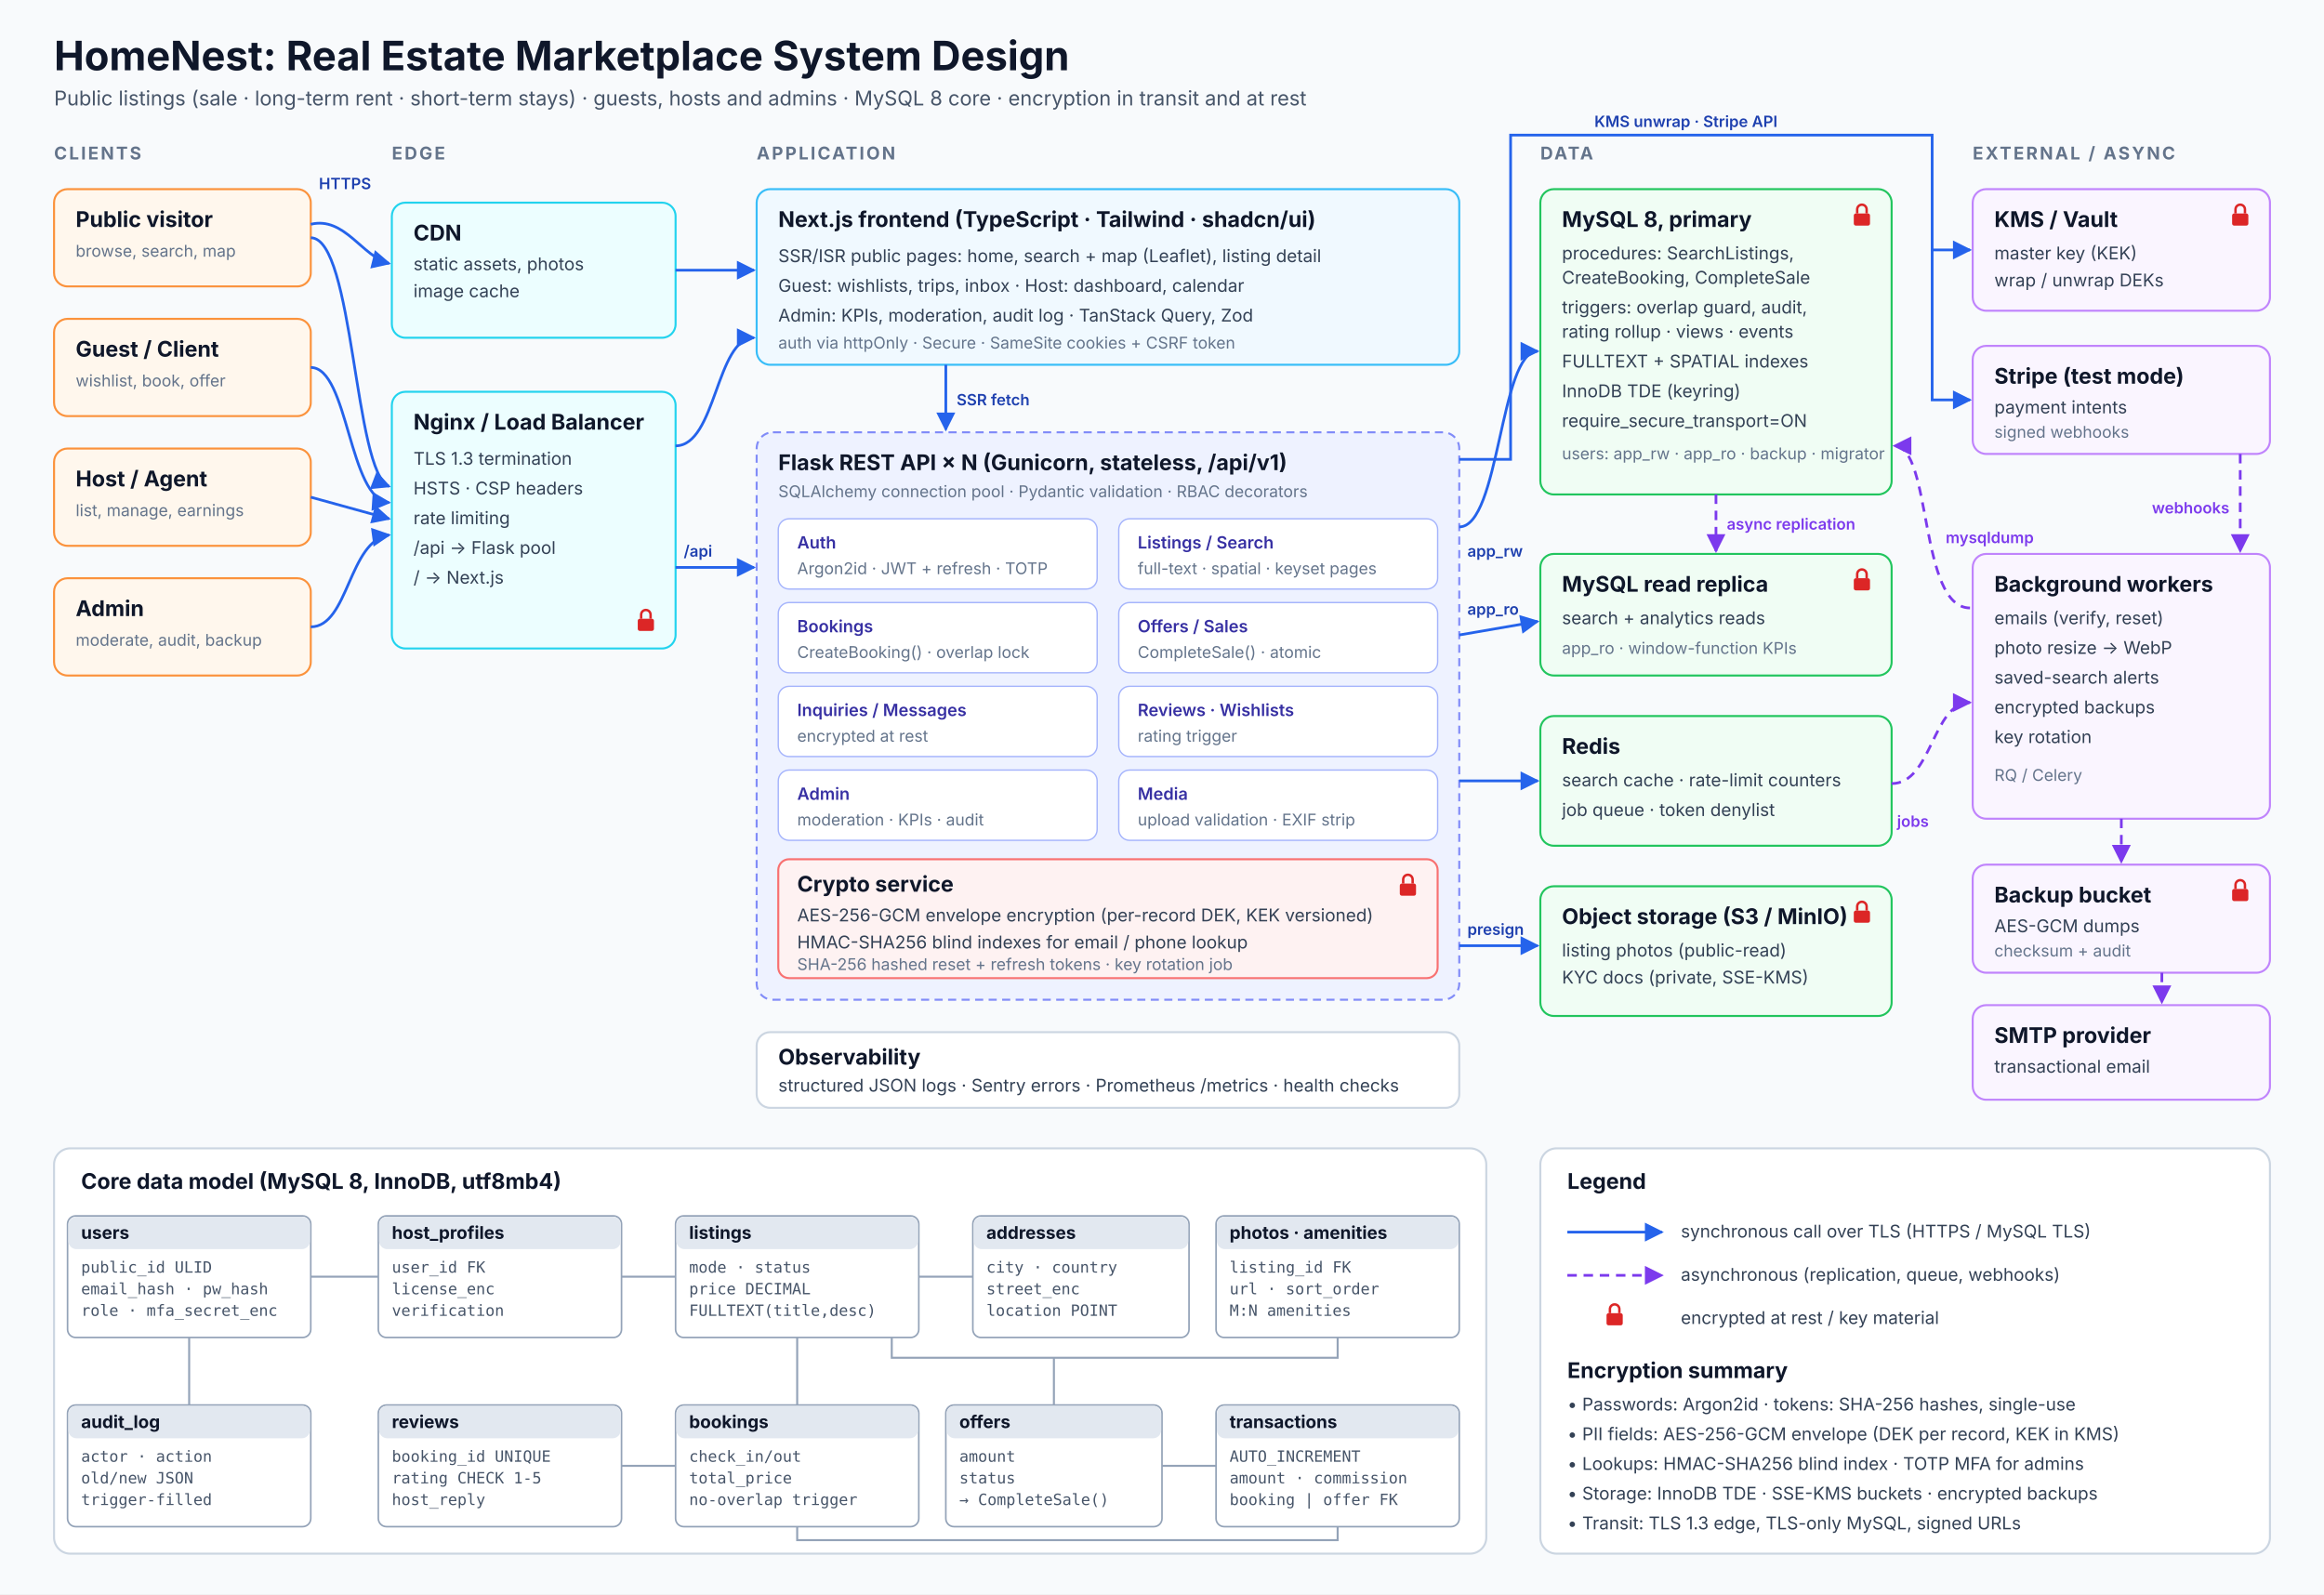
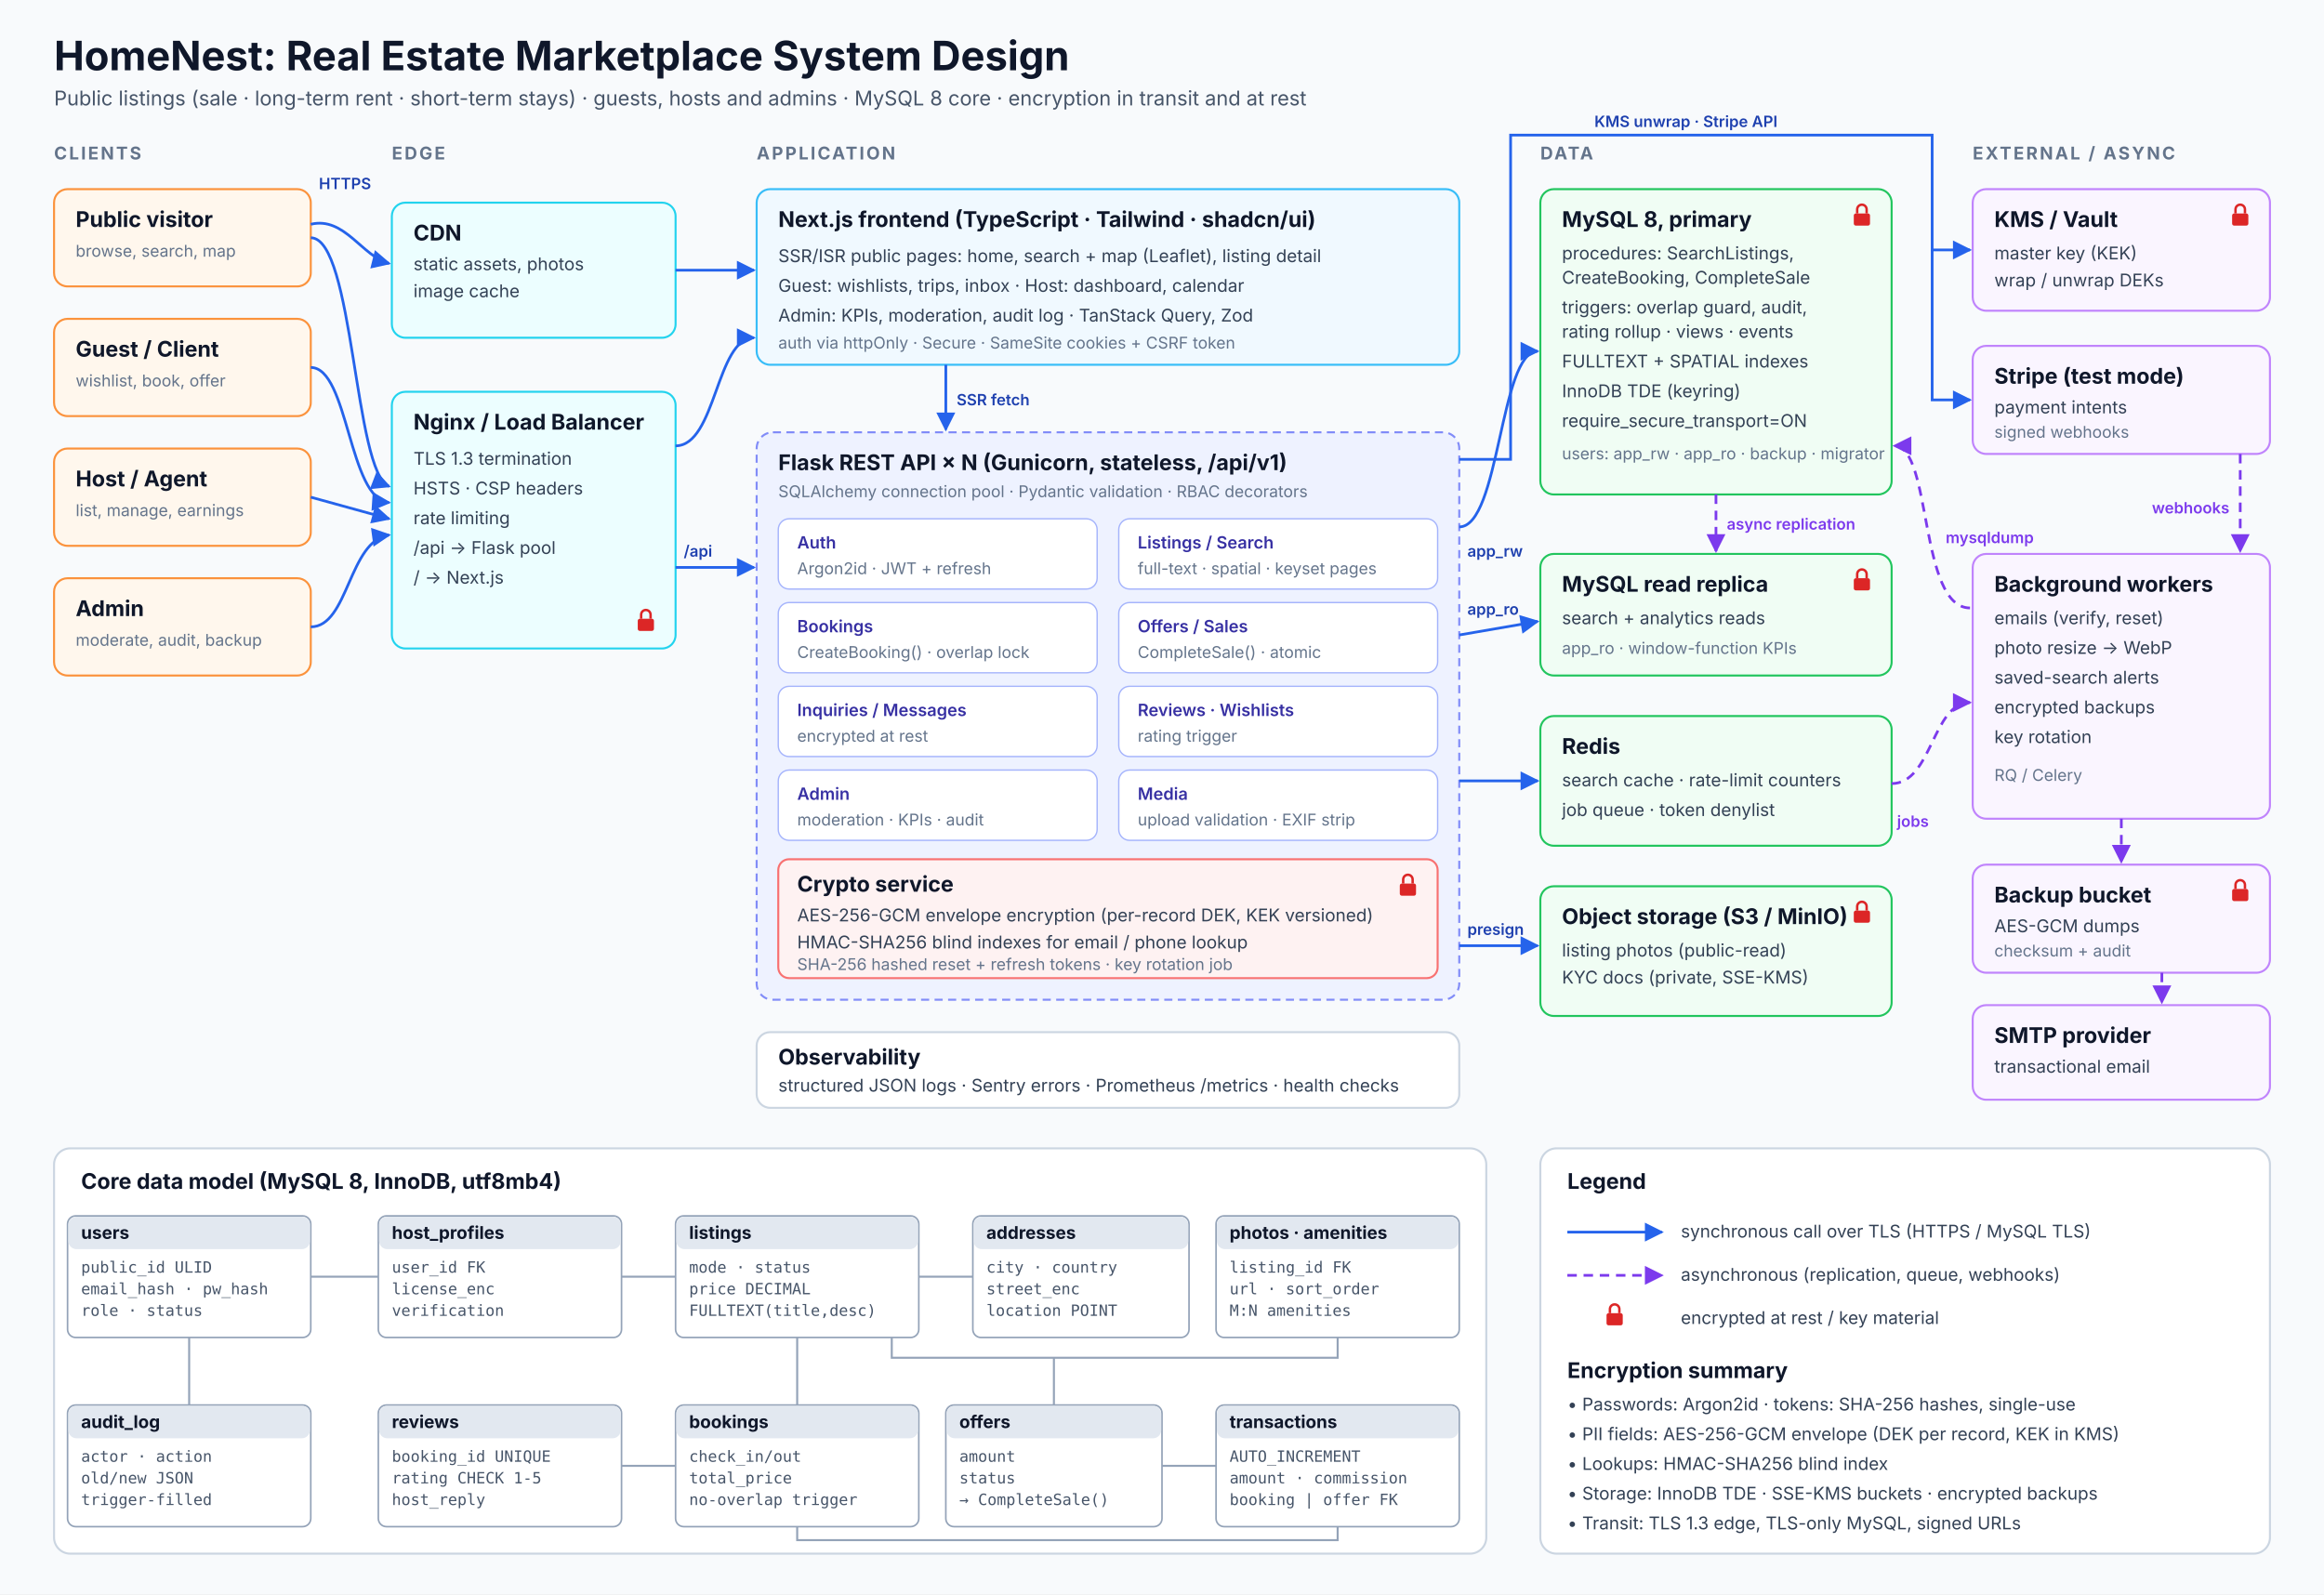
<svg xmlns="http://www.w3.org/2000/svg" viewBox="0 0 1720 1180" width="1720" height="1180" font-family="Inter, -apple-system, Segoe UI, Helvetica, Arial, sans-serif">
  <style>
    .bg { fill: #f8fafc; }
    .title { fill: #0f172a; font-size: 30px; font-weight: 700; }
    .subtitle { fill: #475569; font-size: 15px; }
    .col { fill: #64748b; font-size: 13px; font-weight: 700; letter-spacing: 1.5px; }
    .box { fill: #ffffff; stroke: #cbd5e1; stroke-width: 1.5; }
    .group { fill: #eef2ff; stroke: #818cf8; stroke-width: 1.5; stroke-dasharray: 6 4; }
    .client { fill: #fff7ed; stroke: #fb923c; stroke-width: 1.5; }
    .edge { fill: #ecfeff; stroke: #22d3ee; stroke-width: 1.5; }
    .fe { fill: #f0f9ff; stroke: #38bdf8; stroke-width: 1.5; }
    .db { fill: #f0fdf4; stroke: #22c55e; stroke-width: 1.5; }
    .ext { fill: #faf5ff; stroke: #c084fc; stroke-width: 1.5; }
    .crypto { fill: #fef2f2; stroke: #f87171; stroke-width: 1.5; }
    .chip { fill: #ffffff; stroke: #a5b4fc; stroke-width: 1; }
    .h { fill: #0f172a; font-size: 16px; font-weight: 700; }
    .t { fill: #334155; font-size: 13px; }
    .s { fill: #64748b; font-size: 12px; }
    .chipt { fill: #3730a3; font-size: 12.5px; font-weight: 600; }
    .lbl { fill: #1e40af; font-size: 11.5px; font-weight: 600; }
    .lbla { fill: #7c3aed; font-size: 11.5px; font-weight: 600; }
    .tls { stroke: #2563eb; stroke-width: 2; fill: none; }
    .async { stroke: #7c3aed; stroke-width: 2; fill: none; stroke-dasharray: 7 5; }
    .rel { stroke: #94a3b8; stroke-width: 1.5; fill: none; }
    .ent { fill: #ffffff; stroke: #94a3b8; stroke-width: 1.2; }
    .enth { fill: #e2e8f0; }
    .entt { fill: #0f172a; font-size: 13px; font-weight: 700; }
    .entc { fill: #475569; font-size: 11.5px; font-family: ui-monospace, SFMono-Regular, Menlo, monospace; }
    .lock { fill: #dc2626; }
    .arrowhead { fill: #2563eb; }
    .arrowheada { fill: #7c3aed; }
    .panel { fill: #ffffff; stroke: #cbd5e1; stroke-width: 1.5; }
    @media (prefers-color-scheme: dark) {
      .bg { fill: #0b1120; }
      .title, .h, .entt { fill: #f1f5f9; }
      .subtitle, .s, .col { fill: #94a3b8; }
      .t, .entc { fill: #cbd5e1; }
      .box, .panel, .ent, .chip { fill: #111827; stroke: #334155; }
      .enth { fill: #1e293b; }
      .group { fill: #1e1b4b; stroke: #6366f1; }
      .client { fill: #2a1a0b; stroke: #f97316; }
      .edge { fill: #062a30; stroke: #06b6d4; }
      .fe { fill: #0c2235; stroke: #0ea5e9; }
      .db { fill: #052e16; stroke: #22c55e; }
      .ext { fill: #2e1065; stroke: #a855f7; }
      .crypto { fill: #3b0d0d; stroke: #ef4444; }
      .chipt { fill: #c7d2fe; }
      .lbl { fill: #93c5fd; }
      .lbla { fill: #d8b4fe; }
      .tls { stroke: #60a5fa; }
      .arrowhead { fill: #60a5fa; }
      .async { stroke: #a78bfa; }
      .arrowheada { fill: #a78bfa; }
      .rel { stroke: #64748b; }
      .lock { fill: #f87171; }
    }
  </style>
  <defs>
    <marker id="a" viewBox="0 0 10 10" refX="9" refY="5" markerWidth="7" markerHeight="7" orient="auto-start-reverse">
      <path class="arrowhead" d="M0,0 L10,5 L0,10 z" />
    </marker>
    <marker id="b" viewBox="0 0 10 10" refX="9" refY="5" markerWidth="7" markerHeight="7" orient="auto-start-reverse">
      <path class="arrowheada" d="M0,0 L10,5 L0,10 z" />
    </marker>
    <g id="lk">
      <rect class="lock" x="-6" y="-2" width="12" height="9" rx="1.5" />
      <path d="M-3.5,-2 v-3 a3.5,3.5 0 0 1 7,0 v3" fill="none" stroke="#dc2626" stroke-width="1.8" />
    </g>
  </defs>
  <rect class="bg" width="1720" height="1180" />
  <text class="title" x="40" y="52">HomeNest: Real Estate Marketplace System Design</text>
  <text class="subtitle" x="40" y="78">Public listings (sale · long-term rent · short-term stays) · guests, hosts and admins · MySQL 8 core · encryption in transit and at rest</text>
  <text class="col" x="40" y="118">CLIENTS</text>
  <text class="col" x="290" y="118">EDGE</text>
  <text class="col" x="560" y="118">APPLICATION</text>
  <text class="col" x="1140" y="118">DATA</text>
  <text class="col" x="1460" y="118">EXTERNAL / ASYNC</text>
  <rect class="client" x="40" y="140" width="190" height="72" rx="10" />
  <text class="h" x="56" y="168">Public visitor</text>
  <text class="s" x="56" y="190">browse, search, map</text>
  <rect class="client" x="40" y="236" width="190" height="72" rx="10" />
  <text class="h" x="56" y="264">Guest / Client</text>
  <text class="s" x="56" y="286">wishlist, book, offer</text>
  <rect class="client" x="40" y="332" width="190" height="72" rx="10" />
  <text class="h" x="56" y="360">Host / Agent</text>
  <text class="s" x="56" y="382">list, manage, earnings</text>
  <rect class="client" x="40" y="428" width="190" height="72" rx="10" />
  <text class="h" x="56" y="456">Admin</text>
  <text class="s" x="56" y="478">moderate, audit, backup</text>
  <rect class="edge" x="290" y="150" width="210" height="100" rx="10" />
  <text class="h" x="306" y="178">CDN</text>
  <text class="t" x="306" y="200">static assets, photos</text>
  <text class="t" x="306" y="220">image cache</text>
  <rect class="edge" x="290" y="290" width="210" height="190" rx="10" />
  <text class="h" x="306" y="318">Nginx / Load Balancer</text>
  <text class="t" x="306" y="344">TLS 1.3 termination</text>
  <text class="t" x="306" y="366">HSTS · CSP headers</text>
  <text class="t" x="306" y="388">rate limiting</text>
  <text class="t" x="306" y="410">/api → Flask pool</text>
  <text class="t" x="306" y="432">/ → Next.js</text>
  <use href="#lk" x="478" y="460" />
  <rect class="fe" x="560" y="140" width="520" height="130" rx="10" />
  <text class="h" x="576" y="168">Next.js frontend (TypeScript · Tailwind · shadcn/ui)</text>
  <text class="t" x="576" y="194">SSR/ISR public pages: home, search + map (Leaflet), listing detail</text>
  <text class="t" x="576" y="216">Guest: wishlists, trips, inbox · Host: dashboard, calendar</text>
  <text class="t" x="576" y="238">Admin: KPIs, moderation, audit log · TanStack Query, Zod</text>
  <text class="s" x="576" y="258">auth via httpOnly · Secure · SameSite cookies + CSRF token</text>
  <rect class="group" x="560" y="320" width="520" height="420" rx="12" />
  <text class="h" x="576" y="348">Flask REST API × N  (Gunicorn, stateless, /api/v1)</text>
  <text class="s" x="576" y="368">SQLAlchemy connection pool · Pydantic validation · RBAC decorators</text>
  <g>
    <rect class="chip" x="576" y="384" width="236" height="52" rx="8" />
    <text class="chipt" x="590" y="406">Auth</text>
-     <text class="s" x="590" y="425">Argon2id · JWT + refresh · TOTP</text>
+     <text class="s" x="590" y="425">Argon2id · JWT + refresh</text>
    <rect class="chip" x="828" y="384" width="236" height="52" rx="8" />
    <text class="chipt" x="842" y="406">Listings / Search</text>
    <text class="s" x="842" y="425">full-text · spatial · keyset pages</text>
    <rect class="chip" x="576" y="446" width="236" height="52" rx="8" />
    <text class="chipt" x="590" y="468">Bookings</text>
    <text class="s" x="590" y="487">CreateBooking() · overlap lock</text>
    <rect class="chip" x="828" y="446" width="236" height="52" rx="8" />
    <text class="chipt" x="842" y="468">Offers / Sales</text>
    <text class="s" x="842" y="487">CompleteSale() · atomic</text>
    <rect class="chip" x="576" y="508" width="236" height="52" rx="8" />
    <text class="chipt" x="590" y="530">Inquiries / Messages</text>
    <text class="s" x="590" y="549">encrypted at rest</text>
    <rect class="chip" x="828" y="508" width="236" height="52" rx="8" />
    <text class="chipt" x="842" y="530">Reviews · Wishlists</text>
    <text class="s" x="842" y="549">rating trigger</text>
    <rect class="chip" x="576" y="570" width="236" height="52" rx="8" />
    <text class="chipt" x="590" y="592">Admin</text>
    <text class="s" x="590" y="611">moderation · KPIs · audit</text>
    <rect class="chip" x="828" y="570" width="236" height="52" rx="8" />
    <text class="chipt" x="842" y="592">Media</text>
    <text class="s" x="842" y="611">upload validation · EXIF strip</text>
  </g>
  <rect class="crypto" x="576" y="636" width="488" height="88" rx="8" />
  <use href="#lk" x="1042" y="656" />
  <text class="h" x="590" y="660">Crypto service</text>
  <text class="t" x="590" y="682">AES-256-GCM envelope encryption (per-record DEK, KEK versioned)</text>
  <text class="t" x="590" y="702">HMAC-SHA256 blind indexes for email / phone lookup</text>
  <text class="s" x="590" y="718">SHA-256 hashed reset + refresh tokens · key rotation job</text>
  <rect class="box" x="560" y="764" width="520" height="56" rx="10" />
  <text class="h" x="576" y="788">Observability</text>
  <text class="t" x="576" y="808">structured JSON logs · Sentry errors · Prometheus /metrics · health checks</text>
  <rect class="db" x="1140" y="140" width="260" height="226" rx="10" />
  <use href="#lk" x="1378" y="160" />
  <text class="h" x="1156" y="168">MySQL 8, primary</text>
  <text class="t" x="1156" y="192">procedures: SearchListings,</text>
  <text class="t" x="1156" y="210">CreateBooking, CompleteSale</text>
  <text class="t" x="1156" y="232">triggers: overlap guard, audit,</text>
  <text class="t" x="1156" y="250">rating rollup · views · events</text>
  <text class="t" x="1156" y="272">FULLTEXT + SPATIAL indexes</text>
  <text class="t" x="1156" y="294">InnoDB TDE (keyring)</text>
  <text class="t" x="1156" y="316">require_secure_transport=ON</text>
  <text class="s" x="1156" y="340">users: app_rw · app_ro · backup · migrator</text>
  <rect class="db" x="1140" y="410" width="260" height="90" rx="10" />
  <use href="#lk" x="1378" y="430" />
  <text class="h" x="1156" y="438">MySQL read replica</text>
  <text class="t" x="1156" y="462">search + analytics reads</text>
  <text class="s" x="1156" y="484">app_ro · window-function KPIs</text>
  <rect class="db" x="1140" y="530" width="260" height="96" rx="10" />
  <text class="h" x="1156" y="558">Redis</text>
  <text class="t" x="1156" y="582">search cache · rate-limit counters</text>
  <text class="t" x="1156" y="604">job queue · token denylist</text>
  <rect class="db" x="1140" y="656" width="260" height="96" rx="10" />
  <use href="#lk" x="1378" y="676" />
  <text class="h" x="1156" y="684">Object storage (S3 / MinIO)</text>
  <text class="t" x="1156" y="708">listing photos (public-read)</text>
  <text class="t" x="1156" y="728">KYC docs (private, SSE-KMS)</text>
  <rect class="ext" x="1460" y="140" width="220" height="90" rx="10" />
  <use href="#lk" x="1658" y="160" />
  <text class="h" x="1476" y="168">KMS / Vault</text>
  <text class="t" x="1476" y="192">master key (KEK)</text>
  <text class="t" x="1476" y="212">wrap / unwrap DEKs</text>
  <rect class="ext" x="1460" y="256" width="220" height="80" rx="10" />
  <text class="h" x="1476" y="284">Stripe (test mode)</text>
  <text class="t" x="1476" y="306">payment intents</text>
  <text class="s" x="1476" y="324">signed webhooks</text>
  <rect class="ext" x="1460" y="410" width="220" height="196" rx="10" />
  <text class="h" x="1476" y="438">Background workers</text>
  <text class="t" x="1476" y="462">emails (verify, reset)</text>
  <text class="t" x="1476" y="484">photo resize → WebP</text>
  <text class="t" x="1476" y="506">saved-search alerts</text>
  <text class="t" x="1476" y="528">encrypted backups</text>
  <text class="t" x="1476" y="550">key rotation</text>
  <text class="s" x="1476" y="578">RQ / Celery</text>
  <rect class="ext" x="1460" y="640" width="220" height="80" rx="10" />
  <use href="#lk" x="1658" y="660" />
  <text class="h" x="1476" y="668">Backup bucket</text>
  <text class="t" x="1476" y="690">AES-GCM dumps</text>
  <text class="s" x="1476" y="708">checksum + audit</text>
  <rect class="ext" x="1460" y="744" width="220" height="70" rx="10" />
  <text class="h" x="1476" y="772">SMTP provider</text>
  <text class="t" x="1476" y="794">transactional email</text>
  <path class="tls" d="M230,176 C262,176 262,350 288,360" marker-end="url(#a)" />
  <path class="tls" d="M230,272 C258,272 258,370 288,372" marker-end="url(#a)" />
  <path class="tls" d="M230,368 L288,384" marker-end="url(#a)" />
  <path class="tls" d="M230,464 C258,464 258,400 288,396" marker-end="url(#a)" />
  <path class="tls" d="M230,166 C255,160 268,190 288,195" marker-end="url(#a)" />
  <text class="lbl" x="236" y="140">HTTPS</text>
  <path class="tls" d="M500,200 L558,200" marker-end="url(#a)" />
  <path class="tls" d="M500,330 C530,330 530,250 558,250" marker-end="url(#a)" />
  <path class="tls" d="M500,420 L558,420" marker-end="url(#a)" />
  <text class="lbl" x="506" y="412">/api</text>
  <path class="tls" d="M700,270 L700,318" marker-end="url(#a)" />
  <text class="lbl" x="708" y="300">SSR fetch</text>
  <path class="tls" d="M1080,390 C1110,390 1110,260 1138,260" marker-end="url(#a)" />
  <text class="lbl" x="1086" y="412">app_rw</text>
  <path class="tls" d="M1080,470 L1138,460" marker-end="url(#a)" />
  <text class="lbl" x="1086" y="455">app_ro</text>
  <path class="async" d="M1270,366 L1270,408" marker-end="url(#b)" />
  <text class="lbla" x="1278" y="392">async replication</text>
  <path class="tls" d="M1080,578 L1138,578" marker-end="url(#a)" />
  <path class="tls" d="M1080,700 L1138,700" marker-end="url(#a)" />
  <text class="lbl" x="1086" y="692">presign</text>
  <path class="tls" d="M1080,340 L1118,340 L1118,100 L1430,100 L1430,185 L1458,185" marker-end="url(#a)" />
  <path class="tls" d="M1430,185 L1430,296 L1458,296" marker-end="url(#a)" />
  <text class="lbl" x="1180" y="94">KMS unwrap · Stripe API</text>
  <path class="async" d="M1400,580 C1430,580 1430,520 1458,520" marker-end="url(#b)" />
  <text class="lbla" x="1404" y="612">jobs</text>
  <path class="async" d="M1458,450 C1420,450 1430,330 1402,330" marker-end="url(#b)" />
  <text class="lbla" x="1440" y="402">mysqldump</text>
  <path class="async" d="M1570,606 L1570,638" marker-end="url(#b)" />
  <path class="async" d="M1600,720 L1600,742" marker-end="url(#b)" />
  <path class="async" d="M1658,336 L1658,408" marker-end="url(#b)" />
  <text class="lbla" x="1650" y="380" text-anchor="end">webhooks</text>
  <rect class="panel" x="40" y="850" width="1060" height="300" rx="12" />
  <text class="h" x="60" y="880">Core data model (MySQL 8, InnoDB, utf8mb4)</text>
  <path class="rel" d="M230,945 L280,945" />
  <path class="rel" d="M460,945 L500,945" />
  <path class="rel" d="M680,945 L720,945" />
  <path class="rel" d="M660,990 L660,1005 L990,1005 L990,990" />
  <path class="rel" d="M590,990 L590,1040" />
  <path class="rel" d="M780,1005 L780,1040" />
  <path class="rel" d="M500,1085 L460,1085" />
  <path class="rel" d="M860,1085 L900,1085" />
  <path class="rel" d="M590,1130 L590,1140 L990,1140 L990,1130" />
  <path class="rel" d="M140,990 L140,1040" />
  <g>
    <rect class="ent" x="50" y="900" width="180" height="90" rx="6" />
    <rect class="enth" x="50.6" y="900.6" width="178.8" height="24" rx="6" />
    <text class="entt" x="60" y="917">users</text>
    <text class="entc" x="60" y="942">public_id ULID</text>
    <text class="entc" x="60" y="958">email_hash · pw_hash</text>
-     <text class="entc" x="60" y="974">role · mfa_secret_enc</text>
+     <text class="entc" x="60" y="974">role · status</text>
    <rect class="ent" x="280" y="900" width="180" height="90" rx="6" />
    <rect class="enth" x="280.6" y="900.6" width="178.8" height="24" rx="6" />
    <text class="entt" x="290" y="917">host_profiles</text>
    <text class="entc" x="290" y="942">user_id FK</text>
    <text class="entc" x="290" y="958">license_enc</text>
    <text class="entc" x="290" y="974">verification</text>
    <rect class="ent" x="500" y="900" width="180" height="90" rx="6" />
    <rect class="enth" x="500.6" y="900.6" width="178.8" height="24" rx="6" />
    <text class="entt" x="510" y="917">listings</text>
    <text class="entc" x="510" y="942">mode · status</text>
    <text class="entc" x="510" y="958">price DECIMAL</text>
    <text class="entc" x="510" y="974">FULLTEXT(title,desc)</text>
    <rect class="ent" x="720" y="900" width="160" height="90" rx="6" />
    <rect class="enth" x="720.6" y="900.6" width="158.8" height="24" rx="6" />
    <text class="entt" x="730" y="917">addresses</text>
    <text class="entc" x="730" y="942">city · country</text>
    <text class="entc" x="730" y="958">street_enc</text>
    <text class="entc" x="730" y="974">location POINT</text>
    <rect class="ent" x="900" y="900" width="180" height="90" rx="6" />
    <rect class="enth" x="900.6" y="900.6" width="178.8" height="24" rx="6" />
    <text class="entt" x="910" y="917">photos · amenities</text>
    <text class="entc" x="910" y="942">listing_id FK</text>
    <text class="entc" x="910" y="958">url · sort_order</text>
    <text class="entc" x="910" y="974">M:N amenities</text>
    <rect class="ent" x="50" y="1040" width="180" height="90" rx="6" />
    <rect class="enth" x="50.6" y="1040.6" width="178.8" height="24" rx="6" />
    <text class="entt" x="60" y="1057">audit_log</text>
    <text class="entc" x="60" y="1082">actor · action</text>
    <text class="entc" x="60" y="1098">old/new JSON</text>
    <text class="entc" x="60" y="1114">trigger-filled</text>
    <rect class="ent" x="280" y="1040" width="180" height="90" rx="6" />
    <rect class="enth" x="280.6" y="1040.6" width="178.8" height="24" rx="6" />
    <text class="entt" x="290" y="1057">reviews</text>
    <text class="entc" x="290" y="1082">booking_id UNIQUE</text>
    <text class="entc" x="290" y="1098">rating CHECK 1-5</text>
    <text class="entc" x="290" y="1114">host_reply</text>
    <rect class="ent" x="500" y="1040" width="180" height="90" rx="6" />
    <rect class="enth" x="500.6" y="1040.6" width="178.8" height="24" rx="6" />
    <text class="entt" x="510" y="1057">bookings</text>
    <text class="entc" x="510" y="1082">check_in/out</text>
    <text class="entc" x="510" y="1098">total_price</text>
    <text class="entc" x="510" y="1114">no-overlap trigger</text>
    <rect class="ent" x="700" y="1040" width="160" height="90" rx="6" />
    <rect class="enth" x="700.6" y="1040.6" width="158.8" height="24" rx="6" />
    <text class="entt" x="710" y="1057">offers</text>
    <text class="entc" x="710" y="1082">amount</text>
    <text class="entc" x="710" y="1098">status</text>
    <text class="entc" x="710" y="1114">→ CompleteSale()</text>
    <rect class="ent" x="900" y="1040" width="180" height="90" rx="6" />
    <rect class="enth" x="900.6" y="1040.6" width="178.8" height="24" rx="6" />
    <text class="entt" x="910" y="1057">transactions</text>
    <text class="entc" x="910" y="1082">AUTO_INCREMENT</text>
    <text class="entc" x="910" y="1098">amount · commission</text>
    <text class="entc" x="910" y="1114">booking | offer FK</text>
  </g>
  <rect class="panel" x="1140" y="850" width="540" height="300" rx="12" />
  <text class="h" x="1160" y="880">Legend</text>
  <path class="tls" d="M1160,912 L1230,912" marker-end="url(#a)" />
  <text class="t" x="1244" y="916">synchronous call over TLS (HTTPS / MySQL TLS)</text>
  <path class="async" d="M1160,944 L1230,944" marker-end="url(#b)" />
  <text class="t" x="1244" y="948">asynchronous (replication, queue, webhooks)</text>
  <use href="#lk" x="1195" y="974" />
  <text class="t" x="1244" y="980">encrypted at rest / key material</text>
  <text class="h" x="1160" y="1020">Encryption summary</text>
  <text class="t" x="1160" y="1044">• Passwords: Argon2id · tokens: SHA-256 hashes, single-use</text>
  <text class="t" x="1160" y="1066">• PII fields: AES-256-GCM envelope (DEK per record, KEK in KMS)</text>
-   <text class="t" x="1160" y="1088">• Lookups: HMAC-SHA256 blind index · TOTP MFA for admins</text>
+   <text class="t" x="1160" y="1088">• Lookups: HMAC-SHA256 blind index</text>
  <text class="t" x="1160" y="1110">• Storage: InnoDB TDE · SSE-KMS buckets · encrypted backups</text>
  <text class="t" x="1160" y="1132">• Transit: TLS 1.3 edge, TLS-only MySQL, signed URLs</text>
</svg>
